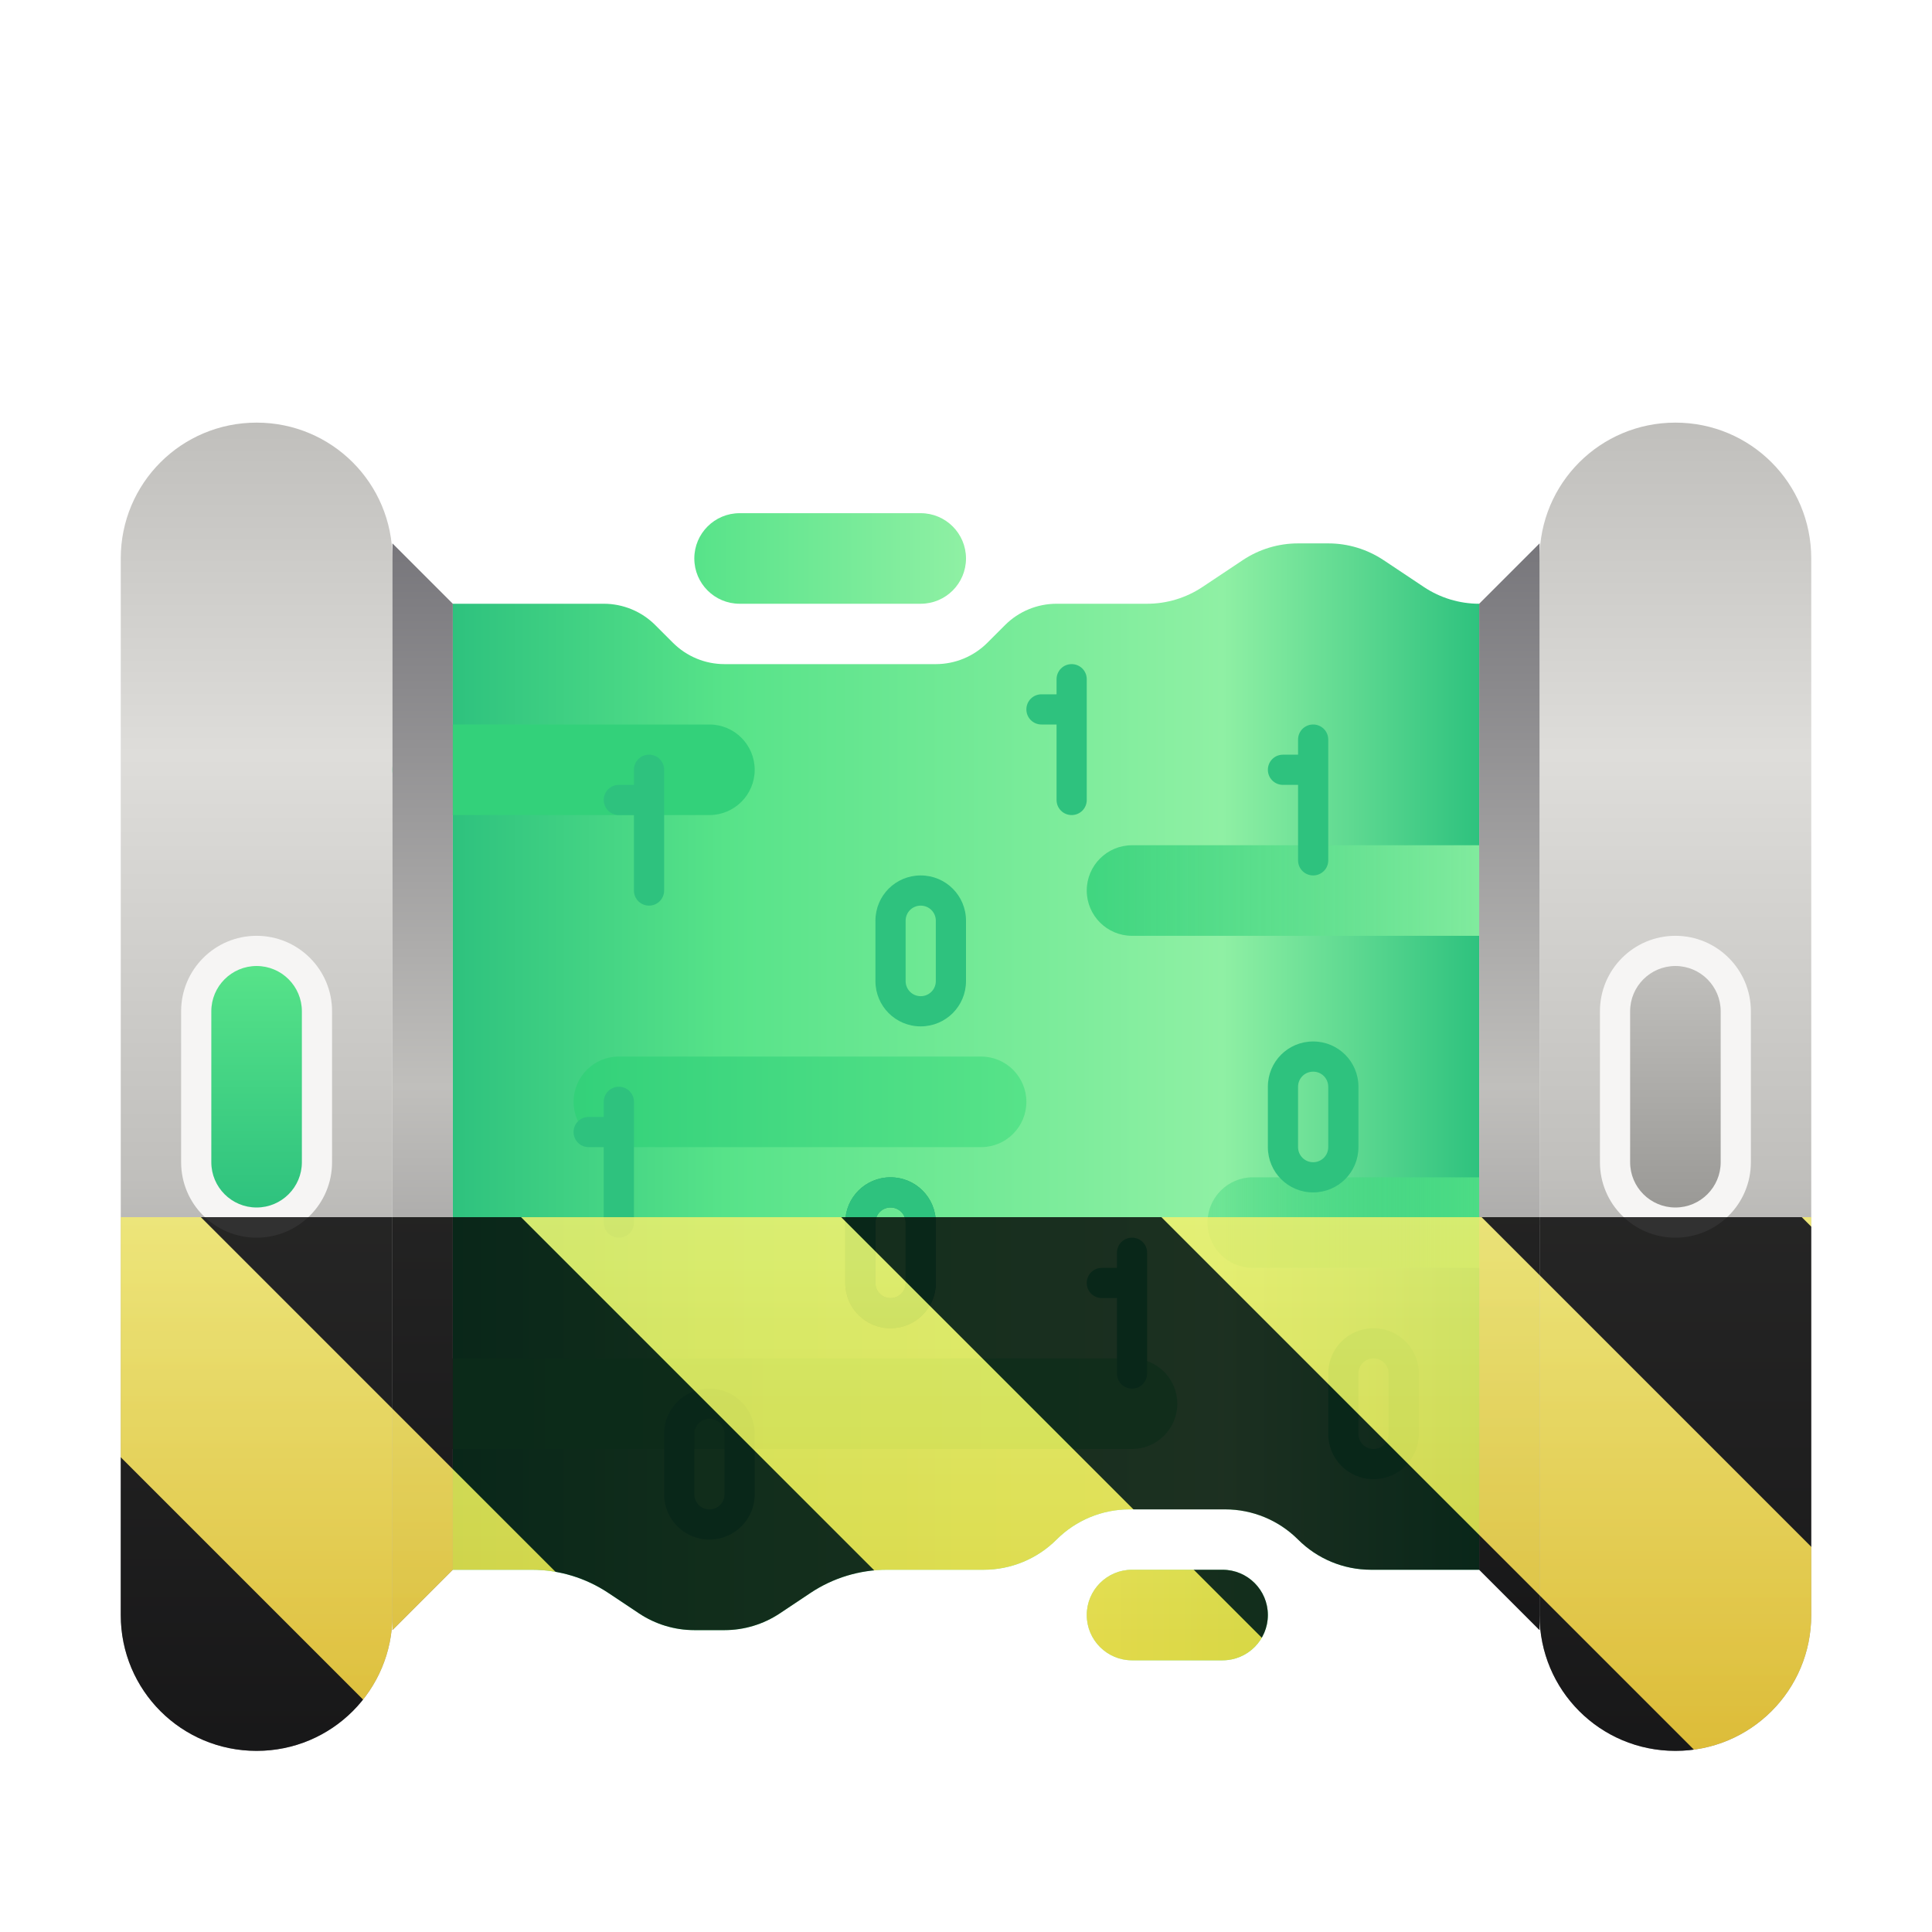
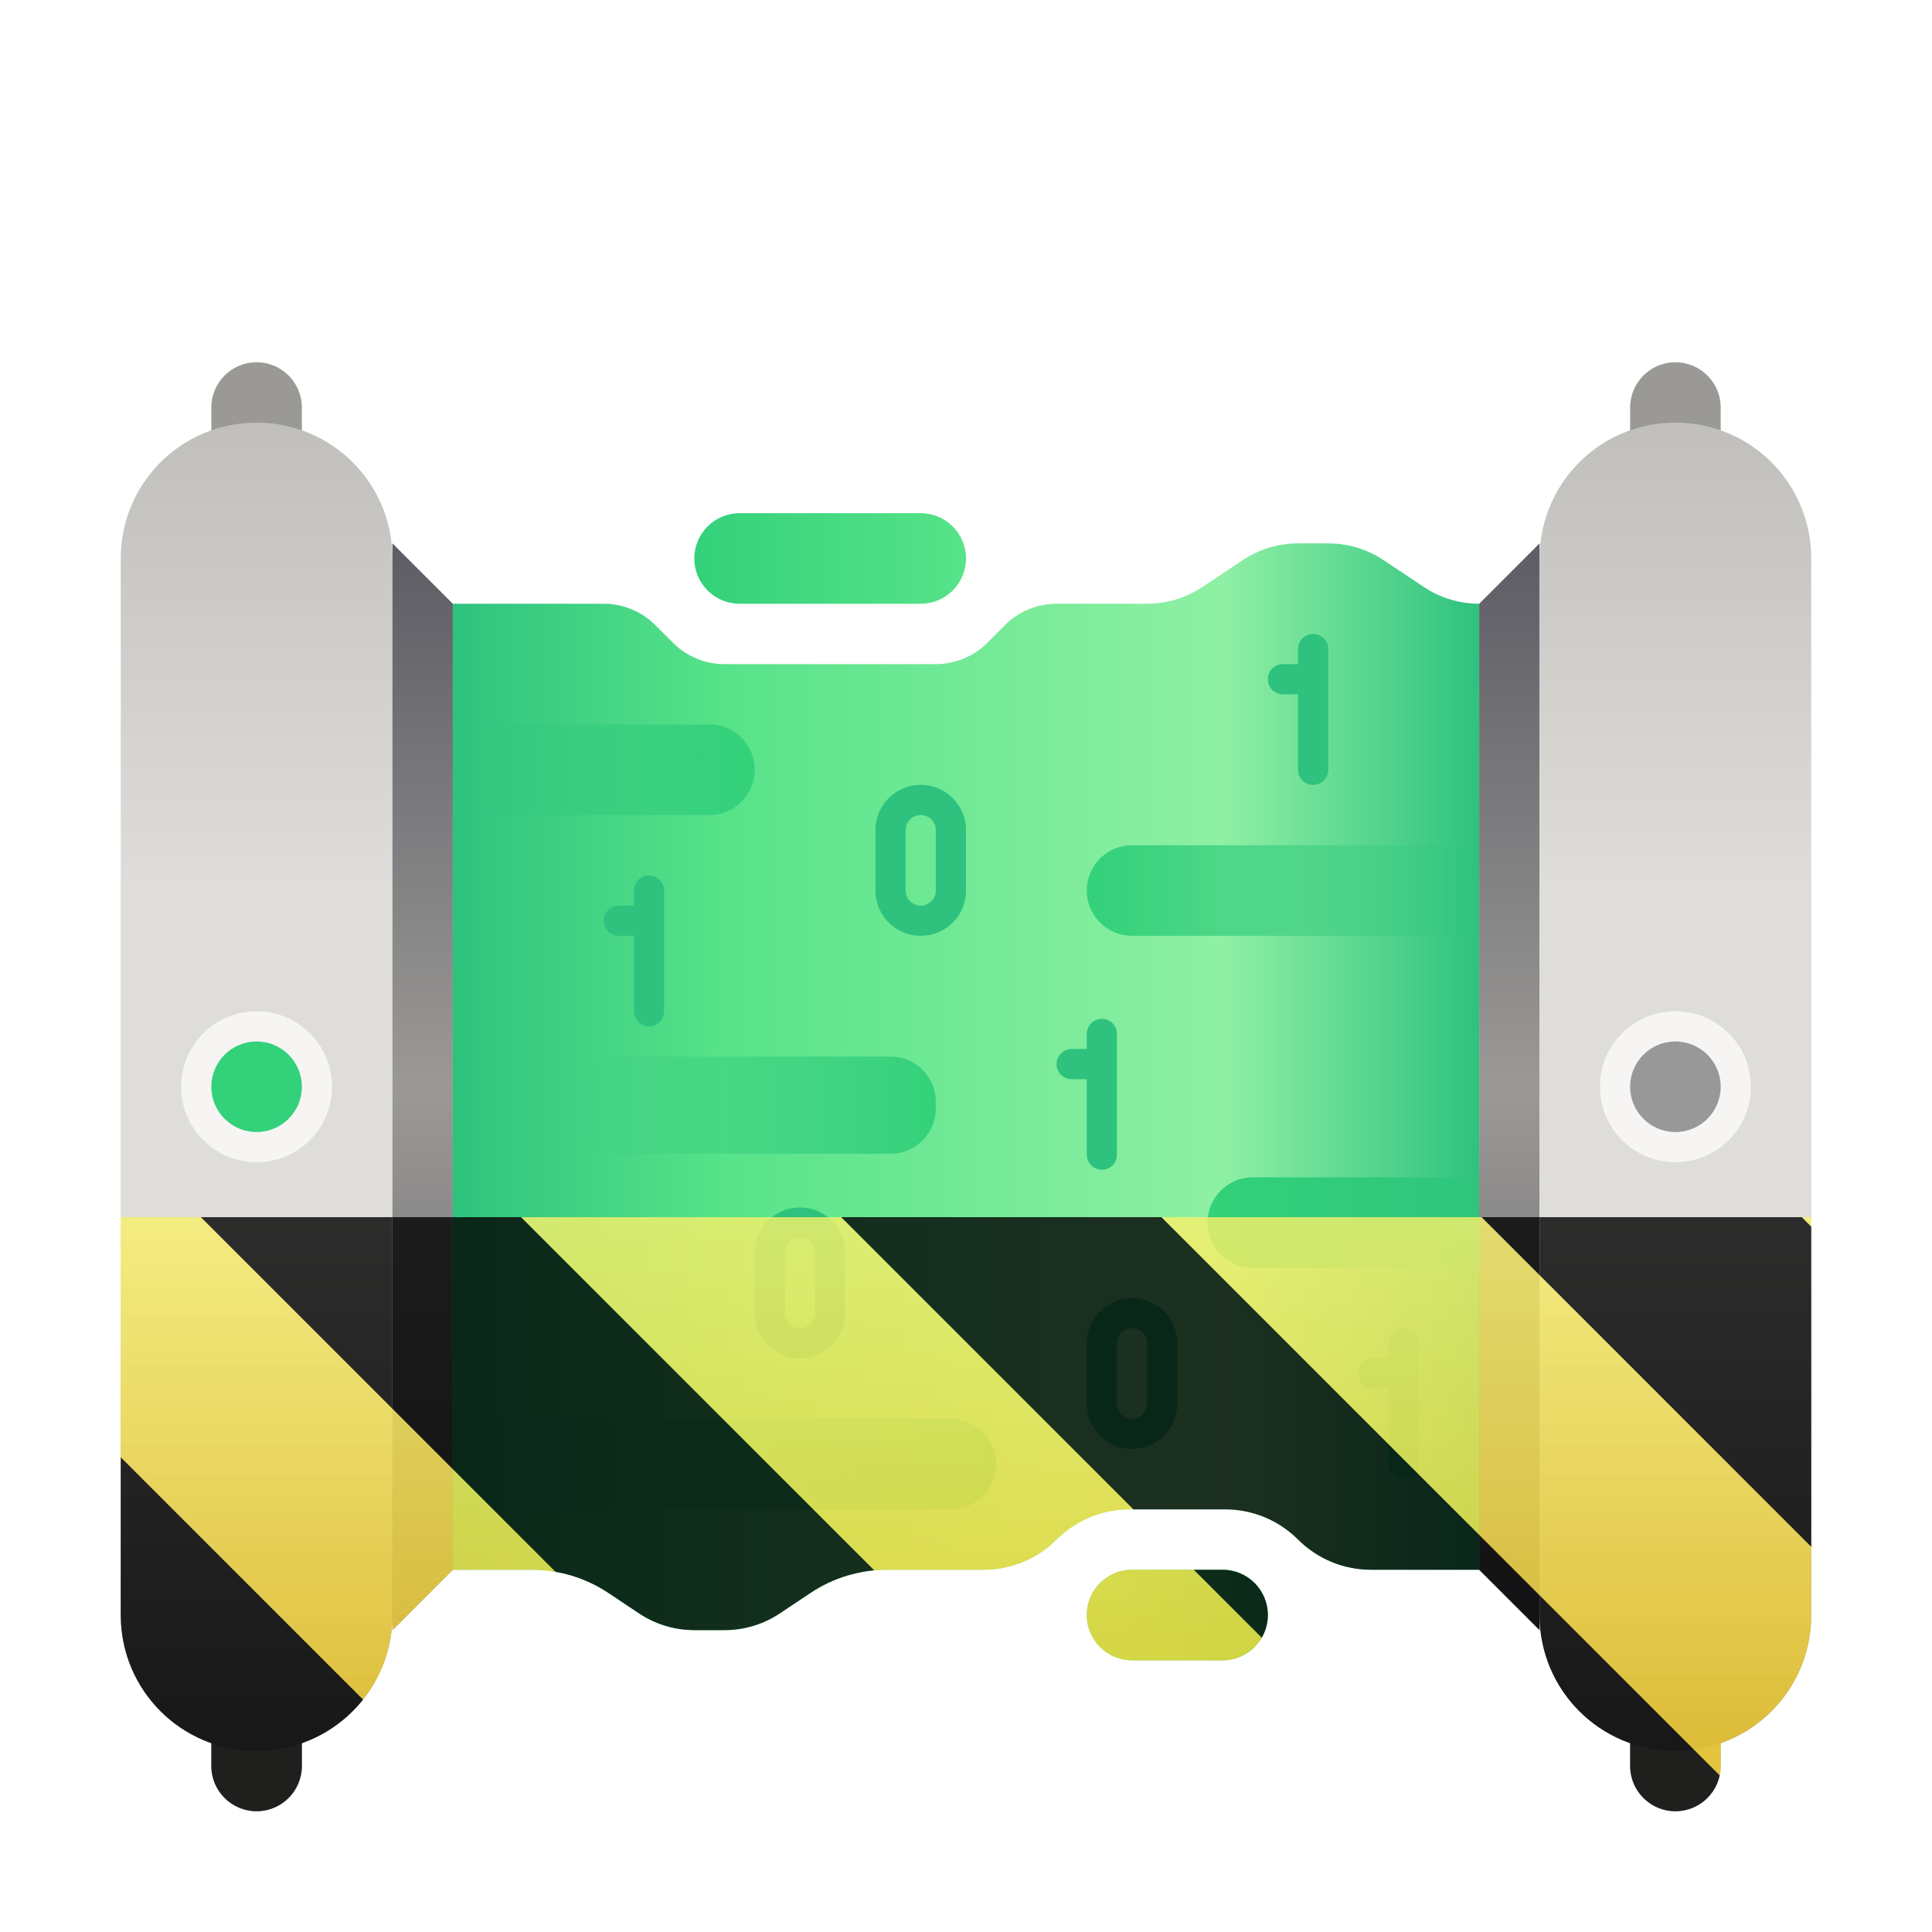
<svg xmlns="http://www.w3.org/2000/svg" xmlns:xlink="http://www.w3.org/1999/xlink" height="128px" viewBox="0 0 128 128" width="128px">
  <filter id="a" height="100%" width="100%" x="0%" y="0%">
    <feColorMatrix color-interpolation-filters="sRGB" values="0 0 0 0 1 0 0 0 0 1 0 0 0 0 1 0 0 0 1 0" />
  </filter>
-   <linearGradient id="b" gradientUnits="userSpaceOnUse" x1="30" x2="98" y1="72" y2="72">
+   <linearGradient id="b" gradientUnits="userSpaceOnUse">
+     <stop offset="0" stop-color="#57e389" />
+     <stop offset="1" stop-color="#33d17a" />
+   </linearGradient>
+   <linearGradient id="c" gradientTransform="matrix(-0.529412 0 0 1.5 93.64707 -23.00002)" x1="56" x2="90" xlink:href="#b" y1="40" y2="40" />
+   <linearGradient id="d" gradientUnits="userSpaceOnUse" x1="30" x2="98" y1="72" y2="72">
    <stop offset="0" stop-color="#2ec27e" />
    <stop offset="0.265" stop-color="#57e389" />
    <stop offset="0.75" stop-color="#8ff0a4" />
    <stop offset="1" stop-color="#2ec27e" />
  </linearGradient>
-   <linearGradient id="c" gradientUnits="userSpaceOnUse">
+   <linearGradient id="e" gradientUnits="userSpaceOnUse">
    <stop offset="0" stop-color="#c0bfbc" />
-     <stop offset="0.25" stop-color="#deddda" />
-     <stop offset="0.568" stop-color="#c0bfbc" />
+     <stop offset="0.35" stop-color="#deddda" />
+     <stop offset="0.6" stop-color="#deddda" />
    <stop offset="1" stop-color="#77767b" />
  </linearGradient>
-   <linearGradient id="d" x1="18" x2="18" xlink:href="#c" y1="28" y2="116" />
-   <linearGradient id="e" gradientTransform="matrix(-0.647059 0 0 1.5 138.235 20.99969)" gradientUnits="userSpaceOnUse" x1="56" x2="90" y1="40" y2="40">
-     <stop offset="0" stop-color="#57e389" />
-     <stop offset="1" stop-color="#33d17a" stop-opacity="0.346" />
+   <linearGradient id="f" x1="18" x2="18" xlink:href="#e" y1="28" y2="116" />
+   <linearGradient id="g" gradientUnits="userSpaceOnUse">
+     <stop offset="0" stop-color="#33d17a" />
+     <stop offset="1" stop-color="#2ec27e" stop-opacity="0" />
  </linearGradient>
-   <linearGradient id="f" gradientTransform="matrix(-1.529412 0 0 1.5 163.6468 32.9997)" gradientUnits="userSpaceOnUse" x1="56" x2="90" y1="40" y2="40">
-     <stop offset="0" stop-color="#57e389" />
+   <linearGradient id="h" gradientTransform="matrix(-1 0 0 1 0.000298 0.00029)" x1="-50" x2="-26" xlink:href="#g" y1="51" y2="51" />
+   <linearGradient id="i" gradientTransform="matrix(-0.647059 0 0 1.5 138.2353 20.99998)" gradientUnits="userSpaceOnUse" x1="56" x2="90" y1="40" y2="40">
+     <stop offset="0" stop-color="#2ec27e" />
    <stop offset="1" stop-color="#33d17a" />
  </linearGradient>
-   <linearGradient id="g" gradientTransform="matrix(0.882353 0 0 1.5 -11.41208 12.99969)" gradientUnits="userSpaceOnUse" x1="56" x2="90" y1="40" y2="40">
-     <stop offset="0" stop-color="#33d17a" />
-     <stop offset="1" stop-color="#57e389" />
+   <linearGradient id="j" gradientTransform="matrix(-1.176471 0 0 1.5 131.8827 37.00029)" x1="56" x2="90" xlink:href="#g" y1="40" y2="40" />
+   <linearGradient id="k" gradientUnits="userSpaceOnUse">
+     <stop offset="0" stop-color="#2ec27e" stop-opacity="0" />
+     <stop offset="1" stop-color="#33d17a" />
  </linearGradient>
-   <linearGradient id="h" gradientTransform="matrix(-0.882353 0 0 1.5 151.4115 -1.000305)" gradientUnits="userSpaceOnUse" x1="56" x2="90" y1="40" y2="40">
-     <stop offset="0" stop-color="#8ff0a4" />
-     <stop offset="1" stop-color="#33d17a" stop-opacity="0.831" />
+   <linearGradient id="l" gradientTransform="matrix(0.705882 0 0 1.609237 -1.529129 8.849274)" x1="56" x2="90" xlink:href="#k" y1="40" y2="40" />
+   <linearGradient id="m" gradientTransform="matrix(-0.882353 0 0 1.5 151.4118 -1.000015)" x1="56" x2="90" xlink:href="#k" y1="40" y2="40" />
+   <linearGradient id="n" gradientTransform="matrix(0.352941 0 0 1.5 52.23529 46.99999)" x1="56" x2="90" xlink:href="#b" y1="40" y2="40" />
+   <linearGradient id="o" gradientUnits="userSpaceOnUse">
+     <stop offset="0" stop-color="#5e5c64" />
+     <stop offset="0.5" stop-color="#9a9996" />
+     <stop offset="1" stop-color="#5e5c64" />
  </linearGradient>
-   <linearGradient id="i" gradientUnits="userSpaceOnUse">
-     <stop offset="0" stop-color="#8ff0a4" />
-     <stop offset="1" stop-color="#57e389" />
-   </linearGradient>
-   <linearGradient id="j" gradientTransform="matrix(-0.529412 0 0 1.5 93.64677 -23.00031)" x1="56" x2="90" xlink:href="#i" y1="40" y2="40" />
-   <linearGradient id="k" gradientTransform="matrix(0.352941 0 0 1.5 52.23499 46.9997)" x1="56" x2="90" xlink:href="#i" y1="40" y2="40" />
-   <linearGradient id="l" gradientUnits="userSpaceOnUse">
-     <stop offset="0" stop-color="#77767b" />
-     <stop offset="0.5" stop-color="#c0bfbc" />
-     <stop offset="1" stop-color="#77767b" />
-   </linearGradient>
-   <linearGradient id="m" x1="28" x2="28" xlink:href="#l" y1="36" y2="108" />
-   <linearGradient id="n" gradientUnits="userSpaceOnUse" x1="18" x2="18" y1="64" y2="80">
-     <stop offset="0" stop-color="#57e389" />
-     <stop offset="1" stop-color="#2ec27e" />
-   </linearGradient>
-   <linearGradient id="o" gradientTransform="matrix(-1 0 0 1 127.9997 -0.000305)" x1="18" x2="18" xlink:href="#c" y1="28" y2="116" />
-   <linearGradient id="p" gradientTransform="matrix(-1 0 0 1 127.9997 -0.000305)" x1="28" x2="28" xlink:href="#l" y1="36" y2="108" />
-   <linearGradient id="q" gradientUnits="userSpaceOnUse" x1="112" x2="112" y1="64" y2="80">
-     <stop offset="0" stop-color="#c0bfbc" />
-     <stop offset="1" stop-color="#9a9996" />
-   </linearGradient>
-   <clipPath id="r">
-     <rect height="128" width="128" />
-   </clipPath>
+   <linearGradient id="p" x1="28" x2="28" xlink:href="#o" y1="36" y2="108" />
+   <linearGradient id="q" gradientTransform="matrix(-1 0 0 1 128 -0.000015)" x1="28" x2="28" xlink:href="#o" y1="36" y2="108" />
+   <linearGradient id="r" x1="112" x2="112" xlink:href="#e" y1="28" y2="116" />
  <clipPath id="s">
    <rect height="128" width="128" />
  </clipPath>
-   <mask id="t">
+   <clipPath id="t">
+     <rect height="128" width="128" />
+   </clipPath>
+   <mask id="u">
    <g filter="url(#a)">
-       <g clip-path="url(#s)" filter="url(#a)">
-         <g clip-path="url(#r)">
-           <path d="m 30 40 h 10 c 1.281 0 2.508 0.508 3.414 1.414 l 1.172 1.172 c 0.906 0.906 2.133 1.414 3.414 1.414 h 14 c 1.281 0 2.508 -0.508 3.414 -1.414 l 1.172 -1.172 c 0.906 -0.906 2.133 -1.414 3.414 -1.414 h 6 c 1.305 0 2.578 -0.387 3.664 -1.109 l 2.672 -1.781 c 1.086 -0.723 2.359 -1.109 3.664 -1.109 h 2 c 1.305 0 2.578 0.387 3.664 1.109 l 2.672 1.781 c 1.086 0.723 2.359 1.109 3.664 1.109 v 64 h -7.172 c -1.812 0 -3.547 -0.719 -4.828 -2 s -3.02 -2 -4.828 -2 h -6.344 c -1.812 0 -3.547 0.719 -4.828 2 s -3.02 2 -4.828 2 h -6.398 c -1.809 0 -3.578 0.535 -5.082 1.539 l -2.027 1.352 c -1.086 0.723 -2.359 1.109 -3.664 1.109 h -2 c -1.305 0 -2.578 -0.387 -3.664 -1.109 l -2.027 -1.352 c -1.508 -1.004 -3.273 -1.539 -5.082 -1.539 h -5.227 z m 0 0" fill="url(#b)" fill-rule="evenodd" />
-           <path d="m 17 28 c 4.984 0 9 4.016 9 9 v 70 c 0 4.984 -4.016 9 -9 9 s -9 -4.016 -9 -9 v -70 c 0 -4.984 4.016 -9 9 -9 z m 0 0" fill="url(#d)" fill-rule="evenodd" />
-           <path d="m 47 48 h -18 c -1.656 0 -3 1.344 -3 3 s 1.344 3 3 3 h 18 c 1.656 0 3 -1.344 3 -3 s -1.344 -3 -3 -3 z m 0 0" fill="#33d17a" fill-rule="evenodd" />
-           <path d="m 99 78 h -16 c -1.656 0 -3 1.344 -3 3 s 1.344 3 3 3 h 16 c 1.656 0 3 -1.344 3 -3 s -1.344 -3 -3 -3 z m 0 0" fill="url(#e)" fill-rule="evenodd" />
-           <path d="m 75 90 h -46 c -1.656 0 -3 1.344 -3 3 s 1.344 3 3 3 h 46 c 1.656 0 3 -1.344 3 -3 s -1.344 -3 -3 -3 z m 0 0" fill="url(#f)" fill-rule="evenodd" />
-           <path d="m 41 70 h 24 c 1.656 0 3 1.344 3 3 s -1.344 3 -3 3 h -24 c -1.656 0 -3 -1.344 -3 -3 s 1.344 -3 3 -3 z m 0 0" fill="url(#g)" fill-rule="evenodd" />
-           <path d="m 99 56 h -24 c -1.656 0 -3 1.344 -3 3 s 1.344 3 3 3 h 24 c 1.656 0 3 -1.344 3 -3 s -1.344 -3 -3 -3 z m 0 0" fill="url(#h)" fill-rule="evenodd" />
-           <path d="m 61 34 h -12 c -1.656 0 -3 1.344 -3 3 s 1.344 3 3 3 h 12 c 1.656 0 3 -1.344 3 -3 s -1.344 -3 -3 -3 z m 0 0" fill="url(#j)" fill-rule="evenodd" />
-           <path d="m 75 104 h 6 c 1.656 0 3 1.344 3 3 s -1.344 3 -3 3 h -6 c -1.656 0 -3 -1.344 -3 -3 s 1.344 -3 3 -3 z m 0 0" fill="url(#k)" fill-rule="evenodd" />
-           <path d="m 26 36 l 4 4 v 64 l -4 4 z m 0 0" fill="url(#m)" fill-rule="evenodd" />
-           <path d="m 59 78 c -1.664 0 -3 1.336 -3 3 v 4 c 0 1.66 1.336 3 3 3 c 1.66 0 3 -1.34 3 -3 v -4 c 0 -1.664 -1.34 -3 -3 -3 z m 0 2 c 0.555 0 1 0.445 1 1 v 4 c 0 0.555 -0.445 1 -1 1 s -1 -0.445 -1 -1 v -4 c 0 -0.555 0.445 -1 1 -1 z m 0 0" fill="#26a269" fill-rule="evenodd" />
-           <path d="m 43 50 c -0.555 0 -1 0.445 -1 1 v 1 h -1 c -0.555 0 -1 0.445 -1 1 s 0.445 1 1 1 h 1 v 5 c 0 0.555 0.445 1 1 1 s 1 -0.445 1 -1 v -8 c 0 -0.555 -0.445 -1 -1 -1 z m 0 0" fill="#2ec27e" fill-rule="evenodd" />
-           <path d="m 87 69 c -1.664 0 -3 1.336 -3 3 v 4 c 0 1.66 1.336 3 3 3 c 1.66 0 3 -1.34 3 -3 v -4 c 0 -1.664 -1.34 -3 -3 -3 z m 0 2 c 0.555 0 1 0.445 1 1 v 4 c 0 0.555 -0.445 1 -1 1 s -1 -0.445 -1 -1 v -4 c 0 -0.555 0.445 -1 1 -1 z m 0 0" fill="#2ec27e" fill-rule="evenodd" />
-           <path d="m 41 72 c -0.555 0 -1 0.445 -1 1 v 1 h -1 c -0.555 0 -1 0.445 -1 1 s 0.445 1 1 1 h 1 v 5 c 0 0.555 0.445 1 1 1 s 1 -0.445 1 -1 v -8 c 0 -0.555 -0.445 -1 -1 -1 z m 0 0" fill="#2ec27e" fill-rule="evenodd" />
-           <path d="m 75 82 c -0.555 0 -1 0.445 -1 1 v 1 h -1 c -0.555 0 -1 0.445 -1 1 s 0.445 1 1 1 h 1 v 5 c 0 0.555 0.445 1 1 1 s 1 -0.445 1 -1 v -8 c 0 -0.555 -0.445 -1 -1 -1 z m 0 0" fill="#2ec27e" fill-rule="evenodd" />
-           <path d="m 87 48 c -0.555 0 -1 0.445 -1 1 v 1 h -1 c -0.555 0 -1 0.445 -1 1 s 0.445 1 1 1 h 1 v 5 c 0 0.555 0.445 1 1 1 s 1 -0.445 1 -1 v -8 c 0 -0.555 -0.445 -1 -1 -1 z m 0 0" fill="#2ec27e" fill-rule="evenodd" />
-           <path d="m 61 58 c -1.664 0 -3 1.336 -3 3 v 4 c 0 1.66 1.336 3 3 3 c 1.66 0 3 -1.34 3 -3 v -4 c 0 -1.664 -1.34 -3 -3 -3 z m 0 2 c 0.555 0 1 0.445 1 1 v 4 c 0 0.555 -0.445 1 -1 1 s -1 -0.445 -1 -1 v -4 c 0 -0.555 0.445 -1 1 -1 z m 0 0" fill="#2ec27e" fill-rule="evenodd" />
-           <path d="m 47 92 c -1.664 0 -3 1.336 -3 3 v 4 c 0 1.66 1.336 3 3 3 c 1.66 0 3 -1.34 3 -3 v -4 c 0 -1.664 -1.34 -3 -3 -3 z m 0 2 c 0.555 0 1 0.445 1 1 v 4 c 0 0.555 -0.445 1 -1 1 s -1 -0.445 -1 -1 v -4 c 0 -0.555 0.445 -1 1 -1 z m 0 0" fill="#2ec27e" fill-rule="evenodd" />
-           <path d="m 91 88 c -1.664 0 -3 1.336 -3 3 v 4 c 0 1.66 1.336 3 3 3 c 1.66 0 3 -1.34 3 -3 v -4 c 0 -1.664 -1.34 -3 -3 -3 z m 0 2 c 0.555 0 1 0.445 1 1 v 4 c 0 0.555 -0.445 1 -1 1 s -1 -0.445 -1 -1 v -4 c 0 -0.555 0.445 -1 1 -1 z m 0 0" fill="#2ec27e" fill-rule="evenodd" />
-           <path d="m 71 44 c -0.555 0 -1 0.445 -1 1 v 1 h -1 c -0.555 0 -1 0.445 -1 1 s 0.445 1 1 1 h 1 v 5 c 0 0.555 0.445 1 1 1 s 1 -0.445 1 -1 v -8 c 0 -0.555 -0.445 -1 -1 -1 z m 0 0" fill="#2ec27e" fill-rule="evenodd" />
-           <path d="m 59 78 c -1.664 0 -3 1.336 -3 3 v 4 c 0 1.66 1.336 3 3 3 c 1.66 0 3 -1.34 3 -3 v -4 c 0 -1.664 -1.34 -3 -3 -3 z m 0 2 c 0.555 0 1 0.445 1 1 v 4 c 0 0.555 -0.445 1 -1 1 s -1 -0.445 -1 -1 v -4 c 0 -0.555 0.445 -1 1 -1 z m 0 0" fill="#2ec27e" fill-rule="evenodd" />
-           <path d="m 17 62 c 2.762 0 5 2.238 5 5 v 10 c 0 2.762 -2.238 5 -5 5 s -5 -2.238 -5 -5 v -10 c 0 -2.762 2.238 -5 5 -5 z m 0 0" fill="#f6f5f4" fill-rule="evenodd" />
-           <path d="m 17 64 c 1.656 0 3 1.344 3 3 v 10 c 0 1.656 -1.344 3 -3 3 s -3 -1.344 -3 -3 v -10 c 0 -1.656 1.344 -3 3 -3 z m 0 0" fill="url(#n)" fill-rule="evenodd" />
-           <path d="m 111 28 c -4.984 0 -9 4.016 -9 9 v 70 c 0 4.984 4.016 9 9 9 s 9 -4.016 9 -9 v -70 c 0 -4.984 -4.016 -9 -9 -9 z m 0 0" fill="url(#o)" fill-rule="evenodd" />
-           <path d="m 102 36 l -4 4 v 64 l 4 4 z m 0 0" fill="url(#p)" fill-rule="evenodd" />
-           <path d="m 111 62 c 2.762 0 5 2.238 5 5 v 10 c 0 2.762 -2.238 5 -5 5 s -5 -2.238 -5 -5 v -10 c 0 -2.762 2.238 -5 5 -5 z m 0 0" fill="#f6f5f4" fill-rule="evenodd" />
-           <path d="m 111 64 c 1.656 0 3 1.344 3 3 v 10 c 0 1.656 -1.344 3 -3 3 s -3 -1.344 -3 -3 v -10 c 0 -1.656 1.344 -3 3 -3 z m 0 0" fill="url(#q)" fill-rule="evenodd" />
+       <g clip-path="url(#t)" filter="url(#a)">
+         <g clip-path="url(#s)">
+           <path d="m 17 112 c 1.656 0 3 1.344 3 3 v 2 c 0 1.656 -1.344 3 -3 3 s -3 -1.344 -3 -3 v -2 c 0 -1.656 1.344 -3 3 -3 z m 0 0" fill="#9a9996" fill-rule="evenodd" />
+           <path d="m 61 34 h -12 c -1.656 0 -3 1.344 -3 3 s 1.344 3 3 3 h 12 c 1.656 0 3 -1.344 3 -3 s -1.344 -3 -3 -3 z m 0 0" fill="url(#c)" fill-rule="evenodd" />
+           <path d="m 17 24 c 1.656 0 3 1.344 3 3 v 2 c 0 1.656 -1.344 3 -3 3 s -3 -1.344 -3 -3 v -2 c 0 -1.656 1.344 -3 3 -3 z m 0 0" fill="#9a9996" fill-rule="evenodd" />
+           <path d="m 111 24 c 1.656 0 3 1.344 3 3 v 2 c 0 1.656 -1.344 3 -3 3 s -3 -1.344 -3 -3 v -2 c 0 -1.656 1.344 -3 3 -3 z m 0 0" fill="#9a9996" fill-rule="evenodd" />
+           <path d="m 30 40 h 10 c 1.281 0 2.508 0.508 3.414 1.414 l 1.172 1.172 c 0.906 0.906 2.133 1.414 3.414 1.414 h 14 c 1.281 0 2.508 -0.508 3.414 -1.414 l 1.172 -1.172 c 0.906 -0.906 2.133 -1.414 3.414 -1.414 h 6 c 1.305 0 2.578 -0.387 3.664 -1.109 l 2.672 -1.781 c 1.086 -0.723 2.359 -1.109 3.664 -1.109 h 2 c 1.305 0 2.578 0.387 3.664 1.109 l 2.672 1.781 c 1.086 0.723 2.359 1.109 3.664 1.109 v 64 h -7.172 c -1.812 0 -3.547 -0.719 -4.828 -2 s -3.016 -2 -4.828 -2 h -6.344 c -1.812 0 -3.547 0.719 -4.828 2 s -3.016 2 -4.828 2 h -6.398 c -1.809 0 -3.578 0.535 -5.082 1.539 l -2.027 1.352 c -1.086 0.723 -2.359 1.109 -3.664 1.109 h -2 c -1.305 0 -2.578 -0.387 -3.664 -1.109 l -2.027 -1.352 c -1.504 -1.004 -3.273 -1.539 -5.082 -1.539 h -5.227 z m 0 0" fill="url(#d)" fill-rule="evenodd" />
+           <path d="m 17 28 c 4.984 0 9 4.016 9 9 v 70 c 0 4.984 -4.016 9 -9 9 s -9 -4.016 -9 -9 v -70 c 0 -4.984 4.016 -9 9 -9 z m 0 0" fill="url(#f)" fill-rule="evenodd" />
+           <path d="m 47 48 h -18 c -1.656 0 -3 1.344 -3 3 s 1.344 3 3 3 h 18 c 1.656 0 3 -1.344 3 -3 s -1.344 -3 -3 -3 z m 0 0" fill="url(#h)" fill-rule="evenodd" />
+           <path d="m 99 78 h -16 c -1.656 0 -3 1.344 -3 3 s 1.344 3 3 3 h 16 c 1.656 0 3 -1.344 3 -3 s -1.344 -3 -3 -3 z m 0 0" fill="url(#i)" fill-rule="evenodd" />
+           <path d="m 63 94 h -34 c -1.656 0 -3 1.344 -3 3 s 1.344 3 3 3 h 34 c 1.656 0 3 -1.344 3 -3 s -1.344 -3 -3 -3 z m 0 0" fill="url(#j)" fill-rule="evenodd" />
+           <path d="m 41 70 h 18 c 1.656 0 3 1.344 3 3 v 0.438 c 0 1.656 -1.344 3 -3 3 h -18 c -1.656 0 -3 -1.344 -3 -3 v -0.438 c 0 -1.656 1.344 -3 3 -3 z m 0 0" fill="url(#l)" fill-rule="evenodd" />
+           <path d="m 99 56 h -24 c -1.656 0 -3 1.344 -3 3 s 1.344 3 3 3 h 24 c 1.656 0 3 -1.344 3 -3 s -1.344 -3 -3 -3 z m 0 0" fill="url(#m)" fill-rule="evenodd" />
+           <path d="m 111 112 c 1.656 0 3 1.344 3 3 v 2 c 0 1.656 -1.344 3 -3 3 s -3 -1.344 -3 -3 v -2 c 0 -1.656 1.344 -3 3 -3 z m 0 0" fill="#9a9996" fill-rule="evenodd" />
+           <path d="m 75 104 h 6 c 1.656 0 3 1.344 3 3 s -1.344 3 -3 3 h -6 c -1.656 0 -3 -1.344 -3 -3 s 1.344 -3 3 -3 z m 0 0" fill="url(#n)" fill-rule="evenodd" />
+           <path d="m 26 36 l 4 4 v 64 l -4 4 z m 0 0" fill="url(#p)" fill-rule="evenodd" />
+           <path d="m 43 58 c -0.555 0 -1 0.445 -1 1 v 1 h -1 c -0.555 0 -1 0.445 -1 1 s 0.445 1 1 1 h 1 v 5 c 0 0.555 0.445 1 1 1 s 1 -0.445 1 -1 v -8 c 0 -0.555 -0.445 -1 -1 -1 z m 0 0" fill="#2ec27e" fill-rule="evenodd" />
+           <path d="m 73 67.5 c -0.555 0 -1 0.445 -1 1 v 1 h -1 c -0.555 0 -1 0.445 -1 1 s 0.445 1 1 1 h 1 v 5 c 0 0.555 0.445 1 1 1 s 1 -0.445 1 -1 v -8 c 0 -0.555 -0.445 -1 -1 -1 z m 0 0" fill="#2ec27e" fill-rule="evenodd" />
+           <path d="m 53 80 c -1.66 0 -3 1.34 -3 3 v 4 c 0 1.664 1.34 3 3 3 c 1.664 0 3 -1.336 3 -3 v -4 c 0 -1.66 -1.336 -3 -3 -3 z m 0 2 c 0.555 0 1 0.445 1 1 v 4 c 0 0.555 -0.445 1 -1 1 s -1 -0.445 -1 -1 v -4 c 0 -0.555 0.445 -1 1 -1 z m 0 0" fill="#2ec27e" fill-rule="evenodd" />
+           <path d="m 87 42 c -0.555 0 -1 0.445 -1 1 v 1 h -1 c -0.555 0 -1 0.445 -1 1 s 0.445 1 1 1 h 1 v 5 c 0 0.555 0.445 1 1 1 s 1 -0.445 1 -1 v -8 c 0 -0.555 -0.445 -1 -1 -1 z m 0 0" fill="#2ec27e" fill-rule="evenodd" />
+           <path d="m 75 86 c -1.66 0 -3 1.34 -3 3 v 4 c 0 1.664 1.34 3 3 3 c 1.664 0 3 -1.336 3 -3 v -4 c 0 -1.66 -1.336 -3 -3 -3 z m 0 2 c 0.555 0 1 0.445 1 1 v 4 c 0 0.555 -0.445 1 -1 1 s -1 -0.445 -1 -1 v -4 c 0 -0.555 0.445 -1 1 -1 z m 0 0" fill="#2ec27e" fill-rule="evenodd" />
+           <path d="m 102 36 l -4 4 v 64 l 4 4 z m 0 0" fill="url(#q)" fill-rule="evenodd" />
+           <path d="m 111 28 c 4.984 0 9 4.016 9 9 v 70 c 0 4.984 -4.016 9 -9 9 s -9 -4.016 -9 -9 v -70 c 0 -4.984 4.016 -9 9 -9 z m 0 0" fill="url(#r)" fill-rule="evenodd" />
+           <path d="m 93 88 c -0.555 0 -1 0.445 -1 1 v 1 h -1 c -0.555 0 -1 0.445 -1 1 s 0.445 1 1 1 h 1 v 5 c 0 0.555 0.445 1 1 1 s 1 -0.445 1 -1 v -8 c 0 -0.555 -0.445 -1 -1 -1 z m 0 0" fill="#2ec27e" fill-rule="evenodd" />
+           <path d="m 61 52 c -1.66 0 -3 1.34 -3 3 v 4 c 0 1.664 1.34 3 3 3 c 1.664 0 3 -1.336 3 -3 v -4 c 0 -1.66 -1.336 -3 -3 -3 z m 0 2 c 0.555 0 1 0.445 1 1 v 4 c 0 0.555 -0.445 1 -1 1 s -1 -0.445 -1 -1 v -4 c 0 -0.555 0.445 -1 1 -1 z m 0 0" fill="#2ec27e" fill-rule="evenodd" />
+           <path d="m 22 72 c 0 2.762 -2.238 5 -5 5 s -5 -2.238 -5 -5 s 2.238 -5 5 -5 s 5 2.238 5 5 z m 0 0" fill="#f6f5f4" fill-rule="evenodd" />
+           <path d="m 20 72 c 0 1.656 -1.344 3 -3 3 s -3 -1.344 -3 -3 s 1.344 -3 3 -3 s 3 1.344 3 3 z m 0 0" fill="#33d17a" fill-rule="evenodd" />
+           <path d="m 116 72 c 0 2.762 -2.238 5 -5 5 s -5 -2.238 -5 -5 s 2.238 -5 5 -5 s 5 2.238 5 5 z m 0 0" fill="#f6f5f4" fill-rule="evenodd" />
+           <path d="m 114 72 c 0 1.656 -1.344 3 -3 3 s -3 -1.344 -3 -3 s 1.344 -3 3 -3 s 3 1.344 3 3 z m 0 0" fill="#989898" fill-rule="evenodd" />
        </g>
      </g>
    </g>
  </mask>
-   <mask id="u">
+   <mask id="v">
    <g filter="url(#a)">
      <rect fill-opacity="0.8" height="184.32" width="184.32" x="-28.16" y="-28.16" />
    </g>
  </mask>
-   <linearGradient id="v" gradientTransform="matrix(0 0.37 -0.98462 0 295.385 -30.36)" gradientUnits="userSpaceOnUse" x1="300" x2="428" y1="235" y2="235">
+   <linearGradient id="w" gradientTransform="matrix(0 0.37 -0.98462 0 295.385 -30.36)" gradientUnits="userSpaceOnUse" x1="300" x2="428" y1="235" y2="235">
    <stop offset="0" stop-color="#f9f06b" />
    <stop offset="1" stop-color="#f5c211" />
  </linearGradient>
-   <clipPath id="w">
-     <rect height="128" width="128" />
-   </clipPath>
  <clipPath id="x">
    <rect height="128" width="128" />
  </clipPath>
+   <clipPath id="y">
+     <rect height="128" width="128" />
+   </clipPath>
  <g fill-rule="evenodd">
-     <path d="m 30 40 h 10 c 1.281 0 2.508 0.508 3.414 1.414 l 1.172 1.172 c 0.906 0.906 2.133 1.414 3.414 1.414 h 14 c 1.281 0 2.508 -0.508 3.414 -1.414 l 1.172 -1.172 c 0.906 -0.906 2.133 -1.414 3.414 -1.414 h 6 c 1.305 0 2.578 -0.387 3.664 -1.109 l 2.672 -1.781 c 1.086 -0.723 2.359 -1.109 3.664 -1.109 h 2 c 1.305 0 2.578 0.387 3.664 1.109 l 2.672 1.781 c 1.086 0.723 2.359 1.109 3.664 1.109 v 64 h -7.172 c -1.812 0 -3.547 -0.719 -4.828 -2 s -3.02 -2 -4.828 -2 h -6.344 c -1.812 0 -3.547 0.719 -4.828 2 s -3.02 2 -4.828 2 h -6.398 c -1.809 0 -3.578 0.535 -5.082 1.539 l -2.027 1.352 c -1.086 0.723 -2.359 1.109 -3.664 1.109 h -2 c -1.305 0 -2.578 -0.387 -3.664 -1.109 l -2.027 -1.352 c -1.508 -1.004 -3.273 -1.539 -5.082 -1.539 h -5.227 z m 0 0" fill="url(#b)" />
-     <path d="m 17 28 c 4.984 0 9 4.016 9 9 v 70 c 0 4.984 -4.016 9 -9 9 s -9 -4.016 -9 -9 v -70 c 0 -4.984 4.016 -9 9 -9 z m 0 0" fill="url(#d)" />
-     <path d="m 47 48 h -18 c -1.656 0 -3 1.344 -3 3 s 1.344 3 3 3 h 18 c 1.656 0 3 -1.344 3 -3 s -1.344 -3 -3 -3 z m 0 0" fill="#33d17a" />
-     <path d="m 99 78 h -16 c -1.656 0 -3 1.344 -3 3 s 1.344 3 3 3 h 16 c 1.656 0 3 -1.344 3 -3 s -1.344 -3 -3 -3 z m 0 0" fill="url(#e)" />
-     <path d="m 75 90 h -46 c -1.656 0 -3 1.344 -3 3 s 1.344 3 3 3 h 46 c 1.656 0 3 -1.344 3 -3 s -1.344 -3 -3 -3 z m 0 0" fill="url(#f)" />
-     <path d="m 41 70 h 24 c 1.656 0 3 1.344 3 3 s -1.344 3 -3 3 h -24 c -1.656 0 -3 -1.344 -3 -3 s 1.344 -3 3 -3 z m 0 0" fill="url(#g)" />
-     <path d="m 99 56 h -24 c -1.656 0 -3 1.344 -3 3 s 1.344 3 3 3 h 24 c 1.656 0 3 -1.344 3 -3 s -1.344 -3 -3 -3 z m 0 0" fill="url(#h)" />
-     <path d="m 61 34 h -12 c -1.656 0 -3 1.344 -3 3 s 1.344 3 3 3 h 12 c 1.656 0 3 -1.344 3 -3 s -1.344 -3 -3 -3 z m 0 0" fill="url(#j)" />
-     <path d="m 75 104 h 6 c 1.656 0 3 1.344 3 3 s -1.344 3 -3 3 h -6 c -1.656 0 -3 -1.344 -3 -3 s 1.344 -3 3 -3 z m 0 0" fill="url(#k)" />
-     <path d="m 26 36 l 4 4 v 64 l -4 4 z m 0 0" fill="url(#m)" />
-     <path d="m 59 78 c -1.664 0 -3 1.336 -3 3 v 4 c 0 1.66 1.336 3 3 3 c 1.66 0 3 -1.34 3 -3 v -4 c 0 -1.664 -1.34 -3 -3 -3 z m 0 2 c 0.555 0 1 0.445 1 1 v 4 c 0 0.555 -0.445 1 -1 1 s -1 -0.445 -1 -1 v -4 c 0 -0.555 0.445 -1 1 -1 z m 0 0" fill="#26a269" />
-     <path d="m 43 50 c -0.555 0 -1 0.445 -1 1 v 1 h -1 c -0.555 0 -1 0.445 -1 1 s 0.445 1 1 1 h 1 v 5 c 0 0.555 0.445 1 1 1 s 1 -0.445 1 -1 v -8 c 0 -0.555 -0.445 -1 -1 -1 z m 0 0" fill="#2ec27e" />
-     <path d="m 87 69 c -1.664 0 -3 1.336 -3 3 v 4 c 0 1.66 1.336 3 3 3 c 1.66 0 3 -1.34 3 -3 v -4 c 0 -1.664 -1.34 -3 -3 -3 z m 0 2 c 0.555 0 1 0.445 1 1 v 4 c 0 0.555 -0.445 1 -1 1 s -1 -0.445 -1 -1 v -4 c 0 -0.555 0.445 -1 1 -1 z m 0 0" fill="#2ec27e" />
-     <path d="m 41 72 c -0.555 0 -1 0.445 -1 1 v 1 h -1 c -0.555 0 -1 0.445 -1 1 s 0.445 1 1 1 h 1 v 5 c 0 0.555 0.445 1 1 1 s 1 -0.445 1 -1 v -8 c 0 -0.555 -0.445 -1 -1 -1 z m 0 0" fill="#2ec27e" />
-     <path d="m 75 82 c -0.555 0 -1 0.445 -1 1 v 1 h -1 c -0.555 0 -1 0.445 -1 1 s 0.445 1 1 1 h 1 v 5 c 0 0.555 0.445 1 1 1 s 1 -0.445 1 -1 v -8 c 0 -0.555 -0.445 -1 -1 -1 z m 0 0" fill="#2ec27e" />
-     <path d="m 87 48 c -0.555 0 -1 0.445 -1 1 v 1 h -1 c -0.555 0 -1 0.445 -1 1 s 0.445 1 1 1 h 1 v 5 c 0 0.555 0.445 1 1 1 s 1 -0.445 1 -1 v -8 c 0 -0.555 -0.445 -1 -1 -1 z m 0 0" fill="#2ec27e" />
-     <path d="m 61 58 c -1.664 0 -3 1.336 -3 3 v 4 c 0 1.66 1.336 3 3 3 c 1.66 0 3 -1.34 3 -3 v -4 c 0 -1.664 -1.34 -3 -3 -3 z m 0 2 c 0.555 0 1 0.445 1 1 v 4 c 0 0.555 -0.445 1 -1 1 s -1 -0.445 -1 -1 v -4 c 0 -0.555 0.445 -1 1 -1 z m 0 0" fill="#2ec27e" />
-     <path d="m 47 92 c -1.664 0 -3 1.336 -3 3 v 4 c 0 1.66 1.336 3 3 3 c 1.66 0 3 -1.34 3 -3 v -4 c 0 -1.664 -1.34 -3 -3 -3 z m 0 2 c 0.555 0 1 0.445 1 1 v 4 c 0 0.555 -0.445 1 -1 1 s -1 -0.445 -1 -1 v -4 c 0 -0.555 0.445 -1 1 -1 z m 0 0" fill="#2ec27e" />
-     <path d="m 91 88 c -1.664 0 -3 1.336 -3 3 v 4 c 0 1.66 1.336 3 3 3 c 1.66 0 3 -1.34 3 -3 v -4 c 0 -1.664 -1.34 -3 -3 -3 z m 0 2 c 0.555 0 1 0.445 1 1 v 4 c 0 0.555 -0.445 1 -1 1 s -1 -0.445 -1 -1 v -4 c 0 -0.555 0.445 -1 1 -1 z m 0 0" fill="#2ec27e" />
-     <path d="m 71 44 c -0.555 0 -1 0.445 -1 1 v 1 h -1 c -0.555 0 -1 0.445 -1 1 s 0.445 1 1 1 h 1 v 5 c 0 0.555 0.445 1 1 1 s 1 -0.445 1 -1 v -8 c 0 -0.555 -0.445 -1 -1 -1 z m 0 0" fill="#2ec27e" />
-     <path d="m 59 78 c -1.664 0 -3 1.336 -3 3 v 4 c 0 1.66 1.336 3 3 3 c 1.66 0 3 -1.34 3 -3 v -4 c 0 -1.664 -1.34 -3 -3 -3 z m 0 2 c 0.555 0 1 0.445 1 1 v 4 c 0 0.555 -0.445 1 -1 1 s -1 -0.445 -1 -1 v -4 c 0 -0.555 0.445 -1 1 -1 z m 0 0" fill="#2ec27e" />
-     <path d="m 17 62 c 2.762 0 5 2.238 5 5 v 10 c 0 2.762 -2.238 5 -5 5 s -5 -2.238 -5 -5 v -10 c 0 -2.762 2.238 -5 5 -5 z m 0 0" fill="#f6f5f4" />
-     <path d="m 17 64 c 1.656 0 3 1.344 3 3 v 10 c 0 1.656 -1.344 3 -3 3 s -3 -1.344 -3 -3 v -10 c 0 -1.656 1.344 -3 3 -3 z m 0 0" fill="url(#n)" />
-     <path d="m 111 28 c -4.984 0 -9 4.016 -9 9 v 70 c 0 4.984 4.016 9 9 9 s 9 -4.016 9 -9 v -70 c 0 -4.984 -4.016 -9 -9 -9 z m 0 0" fill="url(#o)" />
-     <path d="m 102 36 l -4 4 v 64 l 4 4 z m 0 0" fill="url(#p)" />
-     <path d="m 111 62 c 2.762 0 5 2.238 5 5 v 10 c 0 2.762 -2.238 5 -5 5 s -5 -2.238 -5 -5 v -10 c 0 -2.762 2.238 -5 5 -5 z m 0 0" fill="#f6f5f4" />
-     <path d="m 111 64 c 1.656 0 3 1.344 3 3 v 10 c 0 1.656 -1.344 3 -3 3 s -3 -1.344 -3 -3 v -10 c 0 -1.656 1.344 -3 3 -3 z m 0 0" fill="url(#q)" />
+     <path d="m 17 112 c 1.656 0 3 1.344 3 3 v 2 c 0 1.656 -1.344 3 -3 3 s -3 -1.344 -3 -3 v -2 c 0 -1.656 1.344 -3 3 -3 z m 0 0" fill="#9a9996" />
+     <path d="m 61 34 h -12 c -1.656 0 -3 1.344 -3 3 s 1.344 3 3 3 h 12 c 1.656 0 3 -1.344 3 -3 s -1.344 -3 -3 -3 z m 0 0" fill="url(#c)" />
+     <path d="m 17 24 c 1.656 0 3 1.344 3 3 v 2 c 0 1.656 -1.344 3 -3 3 s -3 -1.344 -3 -3 v -2 c 0 -1.656 1.344 -3 3 -3 z m 0 0" fill="#9a9996" />
+     <path d="m 111 24 c 1.656 0 3 1.344 3 3 v 2 c 0 1.656 -1.344 3 -3 3 s -3 -1.344 -3 -3 v -2 c 0 -1.656 1.344 -3 3 -3 z m 0 0" fill="#9a9996" />
+     <path d="m 30 40 h 10 c 1.281 0 2.508 0.508 3.414 1.414 l 1.172 1.172 c 0.906 0.906 2.133 1.414 3.414 1.414 h 14 c 1.281 0 2.508 -0.508 3.414 -1.414 l 1.172 -1.172 c 0.906 -0.906 2.133 -1.414 3.414 -1.414 h 6 c 1.305 0 2.578 -0.387 3.664 -1.109 l 2.672 -1.781 c 1.086 -0.723 2.359 -1.109 3.664 -1.109 h 2 c 1.305 0 2.578 0.387 3.664 1.109 l 2.672 1.781 c 1.086 0.723 2.359 1.109 3.664 1.109 v 64 h -7.172 c -1.812 0 -3.547 -0.719 -4.828 -2 s -3.016 -2 -4.828 -2 h -6.344 c -1.812 0 -3.547 0.719 -4.828 2 s -3.016 2 -4.828 2 h -6.398 c -1.809 0 -3.578 0.535 -5.082 1.539 l -2.027 1.352 c -1.086 0.723 -2.359 1.109 -3.664 1.109 h -2 c -1.305 0 -2.578 -0.387 -3.664 -1.109 l -2.027 -1.352 c -1.504 -1.004 -3.273 -1.539 -5.082 -1.539 h -5.227 z m 0 0" fill="url(#d)" />
+     <path d="m 17 28 c 4.984 0 9 4.016 9 9 v 70 c 0 4.984 -4.016 9 -9 9 s -9 -4.016 -9 -9 v -70 c 0 -4.984 4.016 -9 9 -9 z m 0 0" fill="url(#f)" />
+     <path d="m 47 48 h -18 c -1.656 0 -3 1.344 -3 3 s 1.344 3 3 3 h 18 c 1.656 0 3 -1.344 3 -3 s -1.344 -3 -3 -3 z m 0 0" fill="url(#h)" />
+     <path d="m 99 78 h -16 c -1.656 0 -3 1.344 -3 3 s 1.344 3 3 3 h 16 c 1.656 0 3 -1.344 3 -3 s -1.344 -3 -3 -3 z m 0 0" fill="url(#i)" />
+     <path d="m 63 94 h -34 c -1.656 0 -3 1.344 -3 3 s 1.344 3 3 3 h 34 c 1.656 0 3 -1.344 3 -3 s -1.344 -3 -3 -3 z m 0 0" fill="url(#j)" />
+     <path d="m 41 70 h 18 c 1.656 0 3 1.344 3 3 v 0.438 c 0 1.656 -1.344 3 -3 3 h -18 c -1.656 0 -3 -1.344 -3 -3 v -0.438 c 0 -1.656 1.344 -3 3 -3 z m 0 0" fill="url(#l)" />
+     <path d="m 99 56 h -24 c -1.656 0 -3 1.344 -3 3 s 1.344 3 3 3 h 24 c 1.656 0 3 -1.344 3 -3 s -1.344 -3 -3 -3 z m 0 0" fill="url(#m)" />
+     <path d="m 111 112 c 1.656 0 3 1.344 3 3 v 2 c 0 1.656 -1.344 3 -3 3 s -3 -1.344 -3 -3 v -2 c 0 -1.656 1.344 -3 3 -3 z m 0 0" fill="#9a9996" />
+     <path d="m 75 104 h 6 c 1.656 0 3 1.344 3 3 s -1.344 3 -3 3 h -6 c -1.656 0 -3 -1.344 -3 -3 s 1.344 -3 3 -3 z m 0 0" fill="url(#n)" />
+     <path d="m 26 36 l 4 4 v 64 l -4 4 z m 0 0" fill="url(#p)" />
+     <path d="m 43 58 c -0.555 0 -1 0.445 -1 1 v 1 h -1 c -0.555 0 -1 0.445 -1 1 s 0.445 1 1 1 h 1 v 5 c 0 0.555 0.445 1 1 1 s 1 -0.445 1 -1 v -8 c 0 -0.555 -0.445 -1 -1 -1 z m 0 0" fill="#2ec27e" />
+     <path d="m 73 67.5 c -0.555 0 -1 0.445 -1 1 v 1 h -1 c -0.555 0 -1 0.445 -1 1 s 0.445 1 1 1 h 1 v 5 c 0 0.555 0.445 1 1 1 s 1 -0.445 1 -1 v -8 c 0 -0.555 -0.445 -1 -1 -1 z m 0 0" fill="#2ec27e" />
+     <path d="m 53 80 c -1.66 0 -3 1.34 -3 3 v 4 c 0 1.664 1.34 3 3 3 c 1.664 0 3 -1.336 3 -3 v -4 c 0 -1.66 -1.336 -3 -3 -3 z m 0 2 c 0.555 0 1 0.445 1 1 v 4 c 0 0.555 -0.445 1 -1 1 s -1 -0.445 -1 -1 v -4 c 0 -0.555 0.445 -1 1 -1 z m 0 0" fill="#2ec27e" />
+     <path d="m 87 42 c -0.555 0 -1 0.445 -1 1 v 1 h -1 c -0.555 0 -1 0.445 -1 1 s 0.445 1 1 1 h 1 v 5 c 0 0.555 0.445 1 1 1 s 1 -0.445 1 -1 v -8 c 0 -0.555 -0.445 -1 -1 -1 z m 0 0" fill="#2ec27e" />
+     <path d="m 75 86 c -1.66 0 -3 1.34 -3 3 v 4 c 0 1.664 1.34 3 3 3 c 1.664 0 3 -1.336 3 -3 v -4 c 0 -1.66 -1.336 -3 -3 -3 z m 0 2 c 0.555 0 1 0.445 1 1 v 4 c 0 0.555 -0.445 1 -1 1 s -1 -0.445 -1 -1 v -4 c 0 -0.555 0.445 -1 1 -1 z m 0 0" fill="#2ec27e" />
+     <path d="m 102 36 l -4 4 v 64 l 4 4 z m 0 0" fill="url(#q)" />
+     <path d="m 111 28 c 4.984 0 9 4.016 9 9 v 70 c 0 4.984 -4.016 9 -9 9 s -9 -4.016 -9 -9 v -70 c 0 -4.984 4.016 -9 9 -9 z m 0 0" fill="url(#r)" />
+     <path d="m 93 88 c -0.555 0 -1 0.445 -1 1 v 1 h -1 c -0.555 0 -1 0.445 -1 1 s 0.445 1 1 1 h 1 v 5 c 0 0.555 0.445 1 1 1 s 1 -0.445 1 -1 v -8 c 0 -0.555 -0.445 -1 -1 -1 z m 0 0" fill="#2ec27e" />
+     <path d="m 61 52 c -1.66 0 -3 1.34 -3 3 v 4 c 0 1.664 1.34 3 3 3 c 1.664 0 3 -1.336 3 -3 v -4 c 0 -1.66 -1.336 -3 -3 -3 z m 0 2 c 0.555 0 1 0.445 1 1 v 4 c 0 0.555 -0.445 1 -1 1 s -1 -0.445 -1 -1 v -4 c 0 -0.555 0.445 -1 1 -1 z m 0 0" fill="#2ec27e" />
+     <path d="m 22 72 c 0 2.762 -2.238 5 -5 5 s -5 -2.238 -5 -5 s 2.238 -5 5 -5 s 5 2.238 5 5 z m 0 0" fill="#f6f5f4" />
+     <path d="m 20 72 c 0 1.656 -1.344 3 -3 3 s -3 -1.344 -3 -3 s 1.344 -3 3 -3 s 3 1.344 3 3 z m 0 0" fill="#33d17a" />
+     <path d="m 116 72 c 0 2.762 -2.238 5 -5 5 s -5 -2.238 -5 -5 s 2.238 -5 5 -5 s 5 2.238 5 5 z m 0 0" fill="#f6f5f4" />
+     <path d="m 114 72 c 0 1.656 -1.344 3 -3 3 s -3 -1.344 -3 -3 s 1.344 -3 3 -3 s 3 1.344 3 3 z m 0 0" fill="#989898" />
  </g>
-   <g mask="url(#t)">
-     <g clip-path="url(#x)">
-       <g mask="url(#u)">
-         <g clip-path="url(#w)">
-           <path d="m 128 80.641 v 47.359 h -128 v -47.359 z m 0 0" fill="url(#v)" />
+   <g mask="url(#u)">
+     <g clip-path="url(#y)">
+       <g mask="url(#v)">
+         <g clip-path="url(#x)">
+           <path d="m 128 80.641 v 47.359 h -128 v -47.359 z m 0 0" fill="url(#w)" />
          <path d="m 13.309 80.641 l 47.355 47.359 h 21.215 l -47.359 -47.359 z m 42.422 0 l 47.363 47.359 h 21.215 l -47.363 -47.359 z m 42.43 0 l 29.84 29.84 v -21.211 l -8.629 -8.629 z m -98.16 7.906 v 21.215 l 18.238 18.238 h 21.215 z m 0 0" />
        </g>
      </g>
    </g>
  </g>
</svg>
